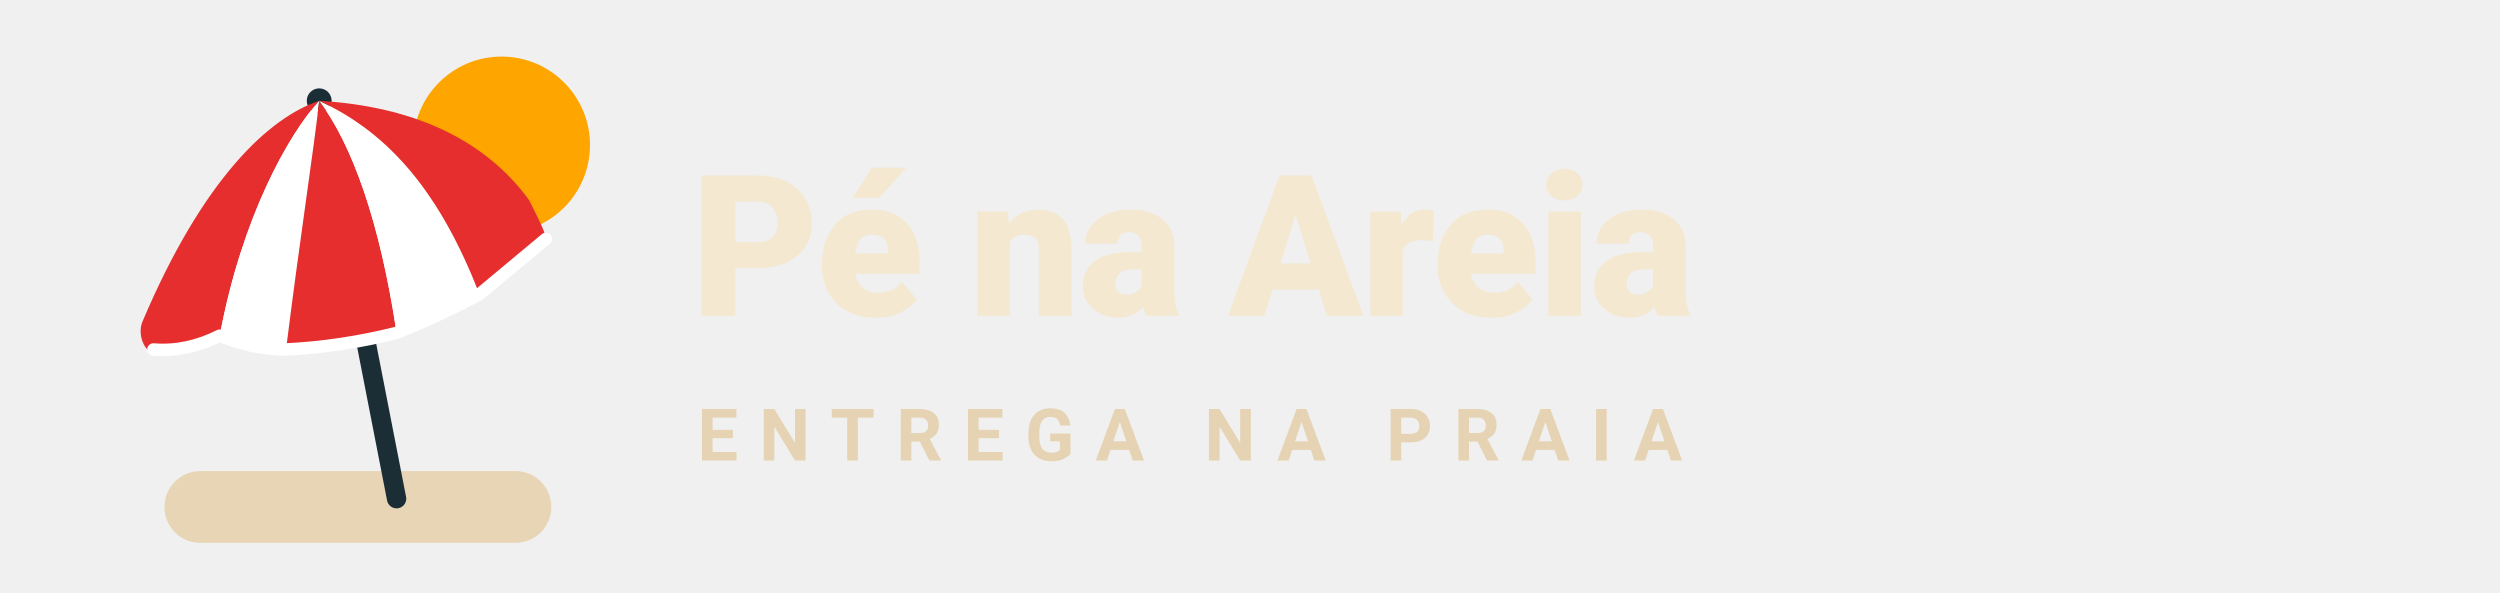
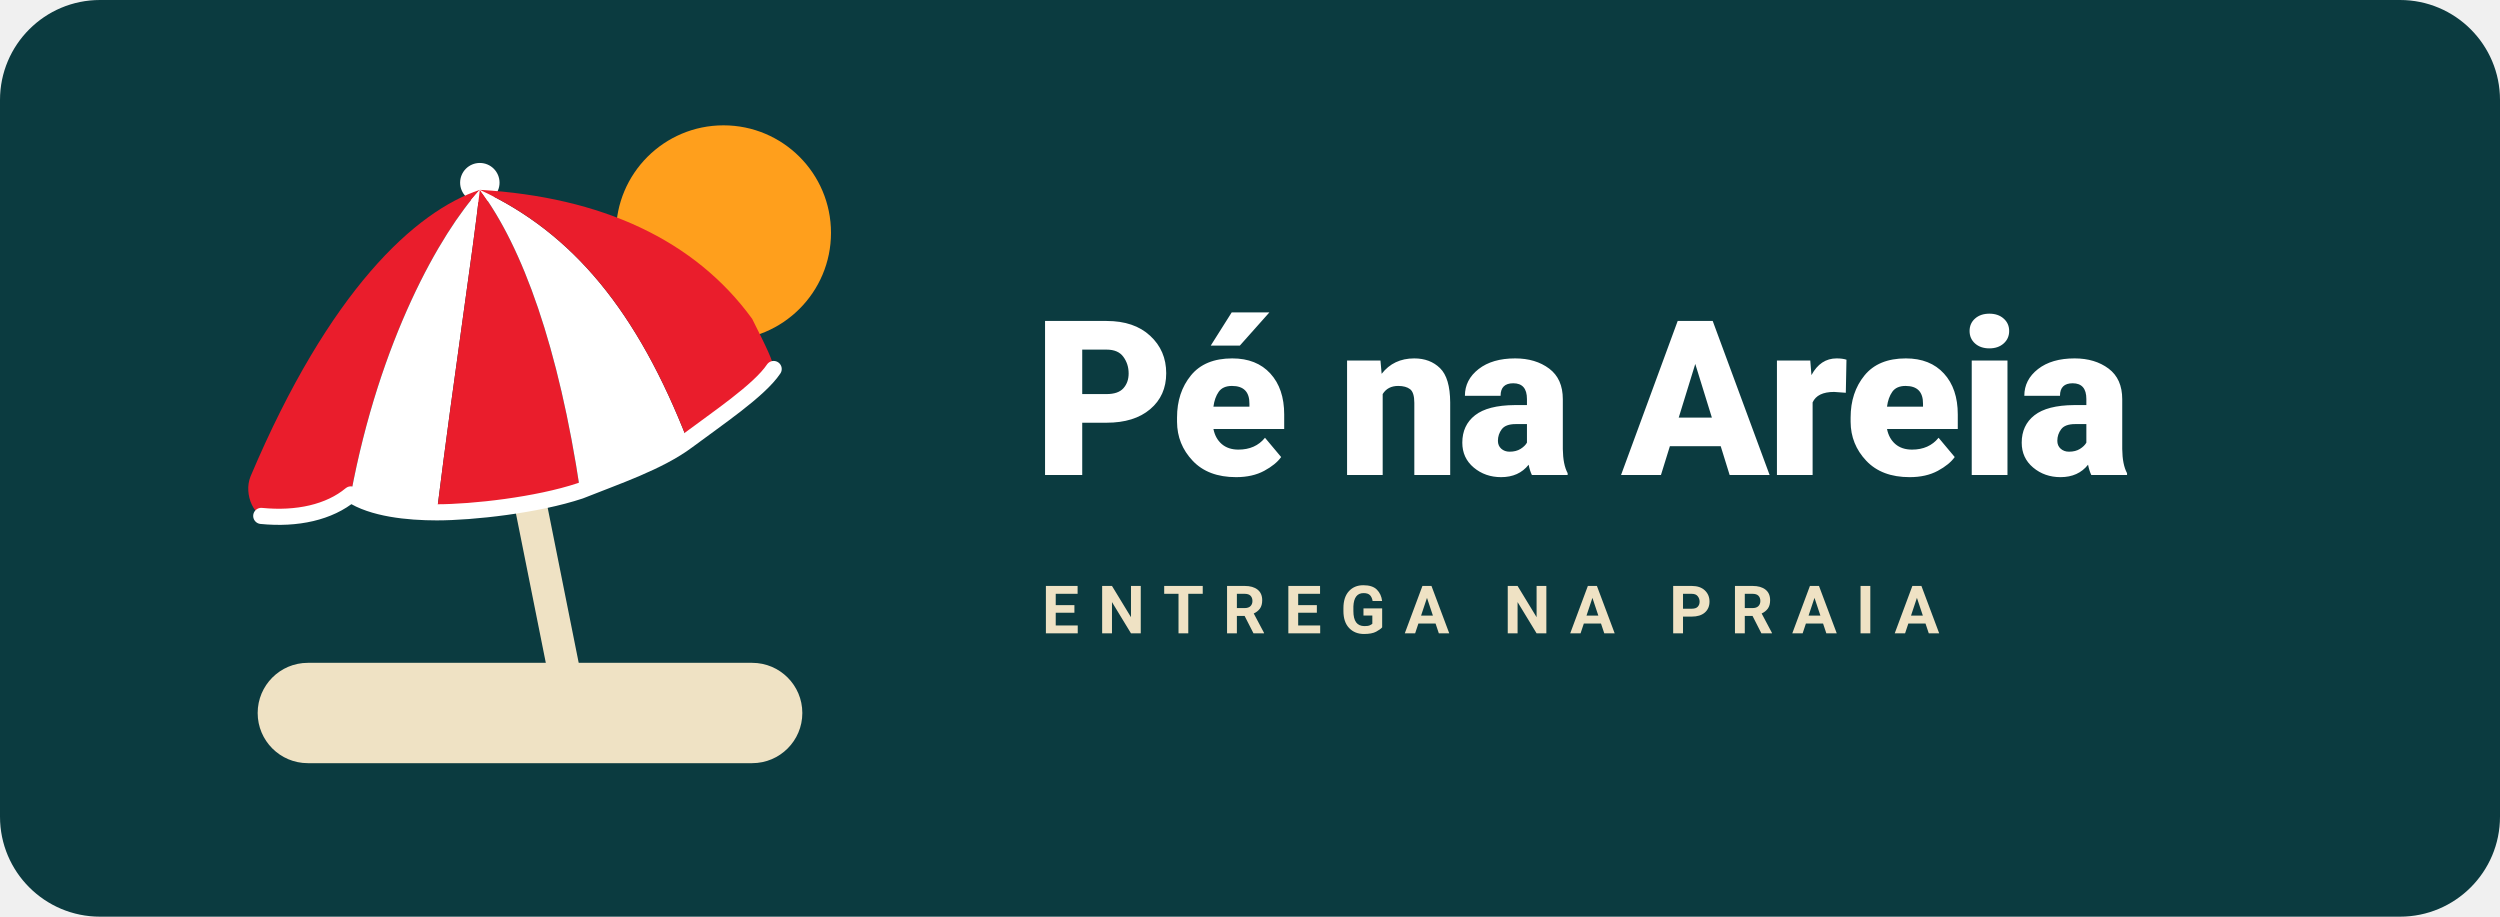
- <svg xmlns="http://www.w3.org/2000/svg" viewBox="0 0 380 90" width="100%" height="100%">
-   <g transform="translate(4, -4) scale(0.42)">
-     <circle cx="172" cy="62" r="32" fill="#FFA500" />
-     <rect x="50" y="180" width="140" height="26" rx="13" fill="#E8D5B5" />
-     <line x1="118" y1="108" x2="134" y2="190" stroke="#1C2E35" stroke-width="7" stroke-linecap="round" />
-     <circle cx="106" cy="46" r="4.5" fill="#1C2E35" />
+ <svg xmlns="http://www.w3.org/2000/svg" viewBox="0 0 600 220" width="600" height="220">
+   <rect width="600" height="220" rx="24" fill="#0B3B40" />
+   <g transform="translate(24, 6) scale(0.86)">
+     <circle cx="174" cy="58" r="30" fill="#FF9F1C" />
+     <line x1="115" y1="108" x2="131" y2="188" stroke="#EFE2C4" stroke-width="9" stroke-linecap="round" />
+     <rect x="44" y="178" width="152" height="28" rx="14" fill="#EFE2C4" />
+     <circle cx="106" cy="44" r="5.5" fill="#FFFFFF" />
    <g id="umbrella-canopy">
-       <path d="M 106,46 C 88,52 64,74 42,126 C 40,131 43,138 48,138 C 55,138 64,136 70,131 C 78,88 95,58 106,46 Z" fill="#E52E2D" />
+       <path d="M 106,46 C 88,52 64,74 42,126 C 40,131 43,138 48,138 C 55,138 64,136 70,131 C 78,88 95,58 106,46 Z" fill="#EA1D2C" />
      <path d="M 106,46 C 95,58 78,88 70,131 C 76,135 86,136 94,136 C 99,96 104,64 106,46 Z" fill="#FFFFFF" />
-       <path d="M 106,46 C 104,64 99,96 94,136 C 104,136 122,134 134,130 C 128,90 118,62 106,46 Z" fill="#E52E2D" />
+       <path d="M 106,46 C 104,64 99,96 94,136 C 104,136 122,134 134,130 C 128,90 118,62 106,46 Z" fill="#EA1D2C" />
      <path d="M 106,46 C 118,62 128,90 134,130 C 144,126 156,122 164,116 C 150,80 132,58 106,46 Z" fill="#FFFFFF" />
-       <path d="M 106,46 C 132,58 150,80 164,116 C 172,110 184,102 188,96 C 188,94 186,90 182,82 C 166,60 140,48 106,46 Z" fill="#E52E2D" />
-       <path d="M 46,136 Q 58,137 70,131 Q 82,136 94,136 Q 114,135 134,130 Q 149,124 164,116 Q 176,106 188,96" fill="none" stroke="#FFFFFF" stroke-width="4.5" stroke-linecap="round" stroke-linejoin="round" />
+       <path d="M 106,46 C 132,58 150,80 164,116 C 172,110 184,102 188,96 C 188,94 186,90 182,82 C 166,60 140,48 106,46 Z" fill="#EA1D2C" />
+       <path d="M 45,137 C 55,138 64,136 70,131 C 76,135 86,136 94,136 C 104,136 122,134 134,130 C 144,126 156,122 164,116 C 172,110 184,102 188,96" fill="none" stroke="#FFFFFF" stroke-width="4.5" stroke-linecap="round" stroke-linejoin="round" />
    </g>
  </g>
-   <text x="105" y="48" font-family="system-ui, -apple-system, 'Segoe UI', Roboto, sans-serif" font-size="30" font-weight="800" fill="#F4E8D1" letter-spacing="-0.3">Pé na Areia</text>
-   <text x="106" y="70" font-family="system-ui, -apple-system, 'Segoe UI', Roboto, sans-serif" font-size="11" font-weight="700" fill="#E5D3B3" letter-spacing="3.2">ENTREGA NA PRAIA</text>
+   <text x="248" y="114" font-family="system-ui, -apple-system, 'Segoe UI', Roboto, sans-serif" font-size="52" font-weight="800" fill="#FFFFFF" letter-spacing="-0.6">Pé na Areia</text>
+   <text x="250" y="152" font-family="system-ui, -apple-system, 'Segoe UI', Roboto, sans-serif" font-size="16" font-weight="700" fill="#EFE2C4" letter-spacing="4.5">ENTREGA NA PRAIA</text>
</svg>
